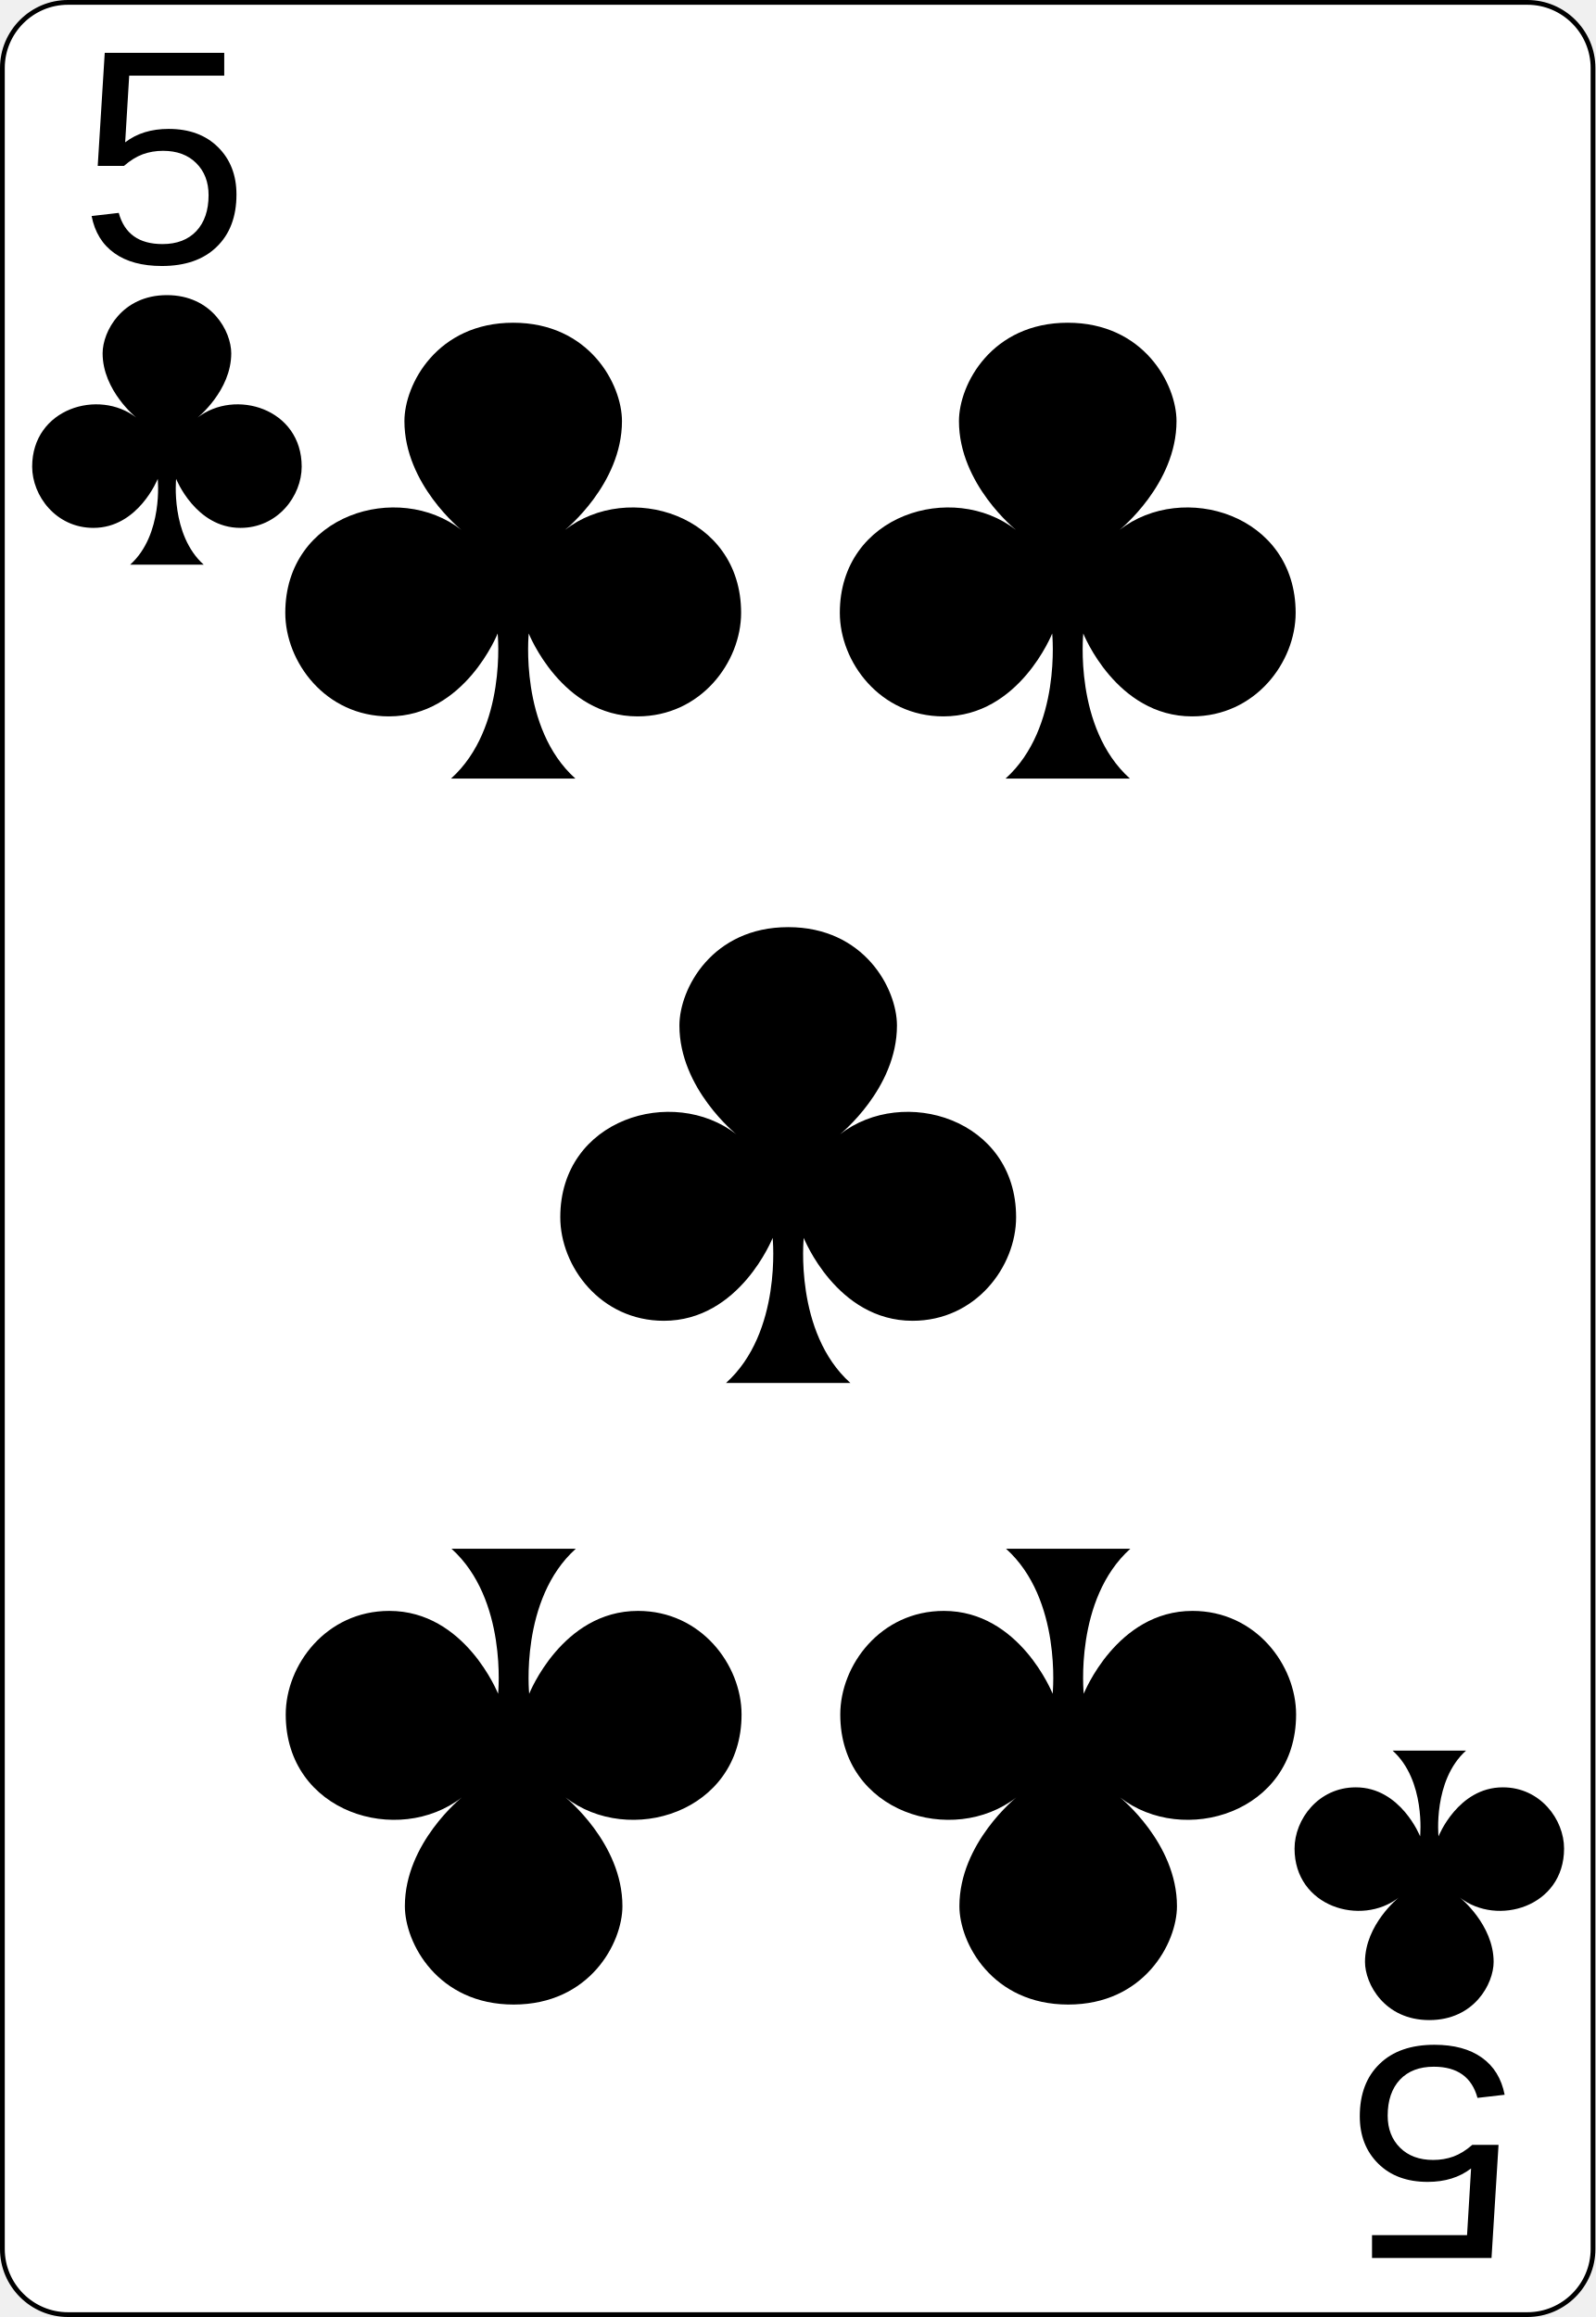
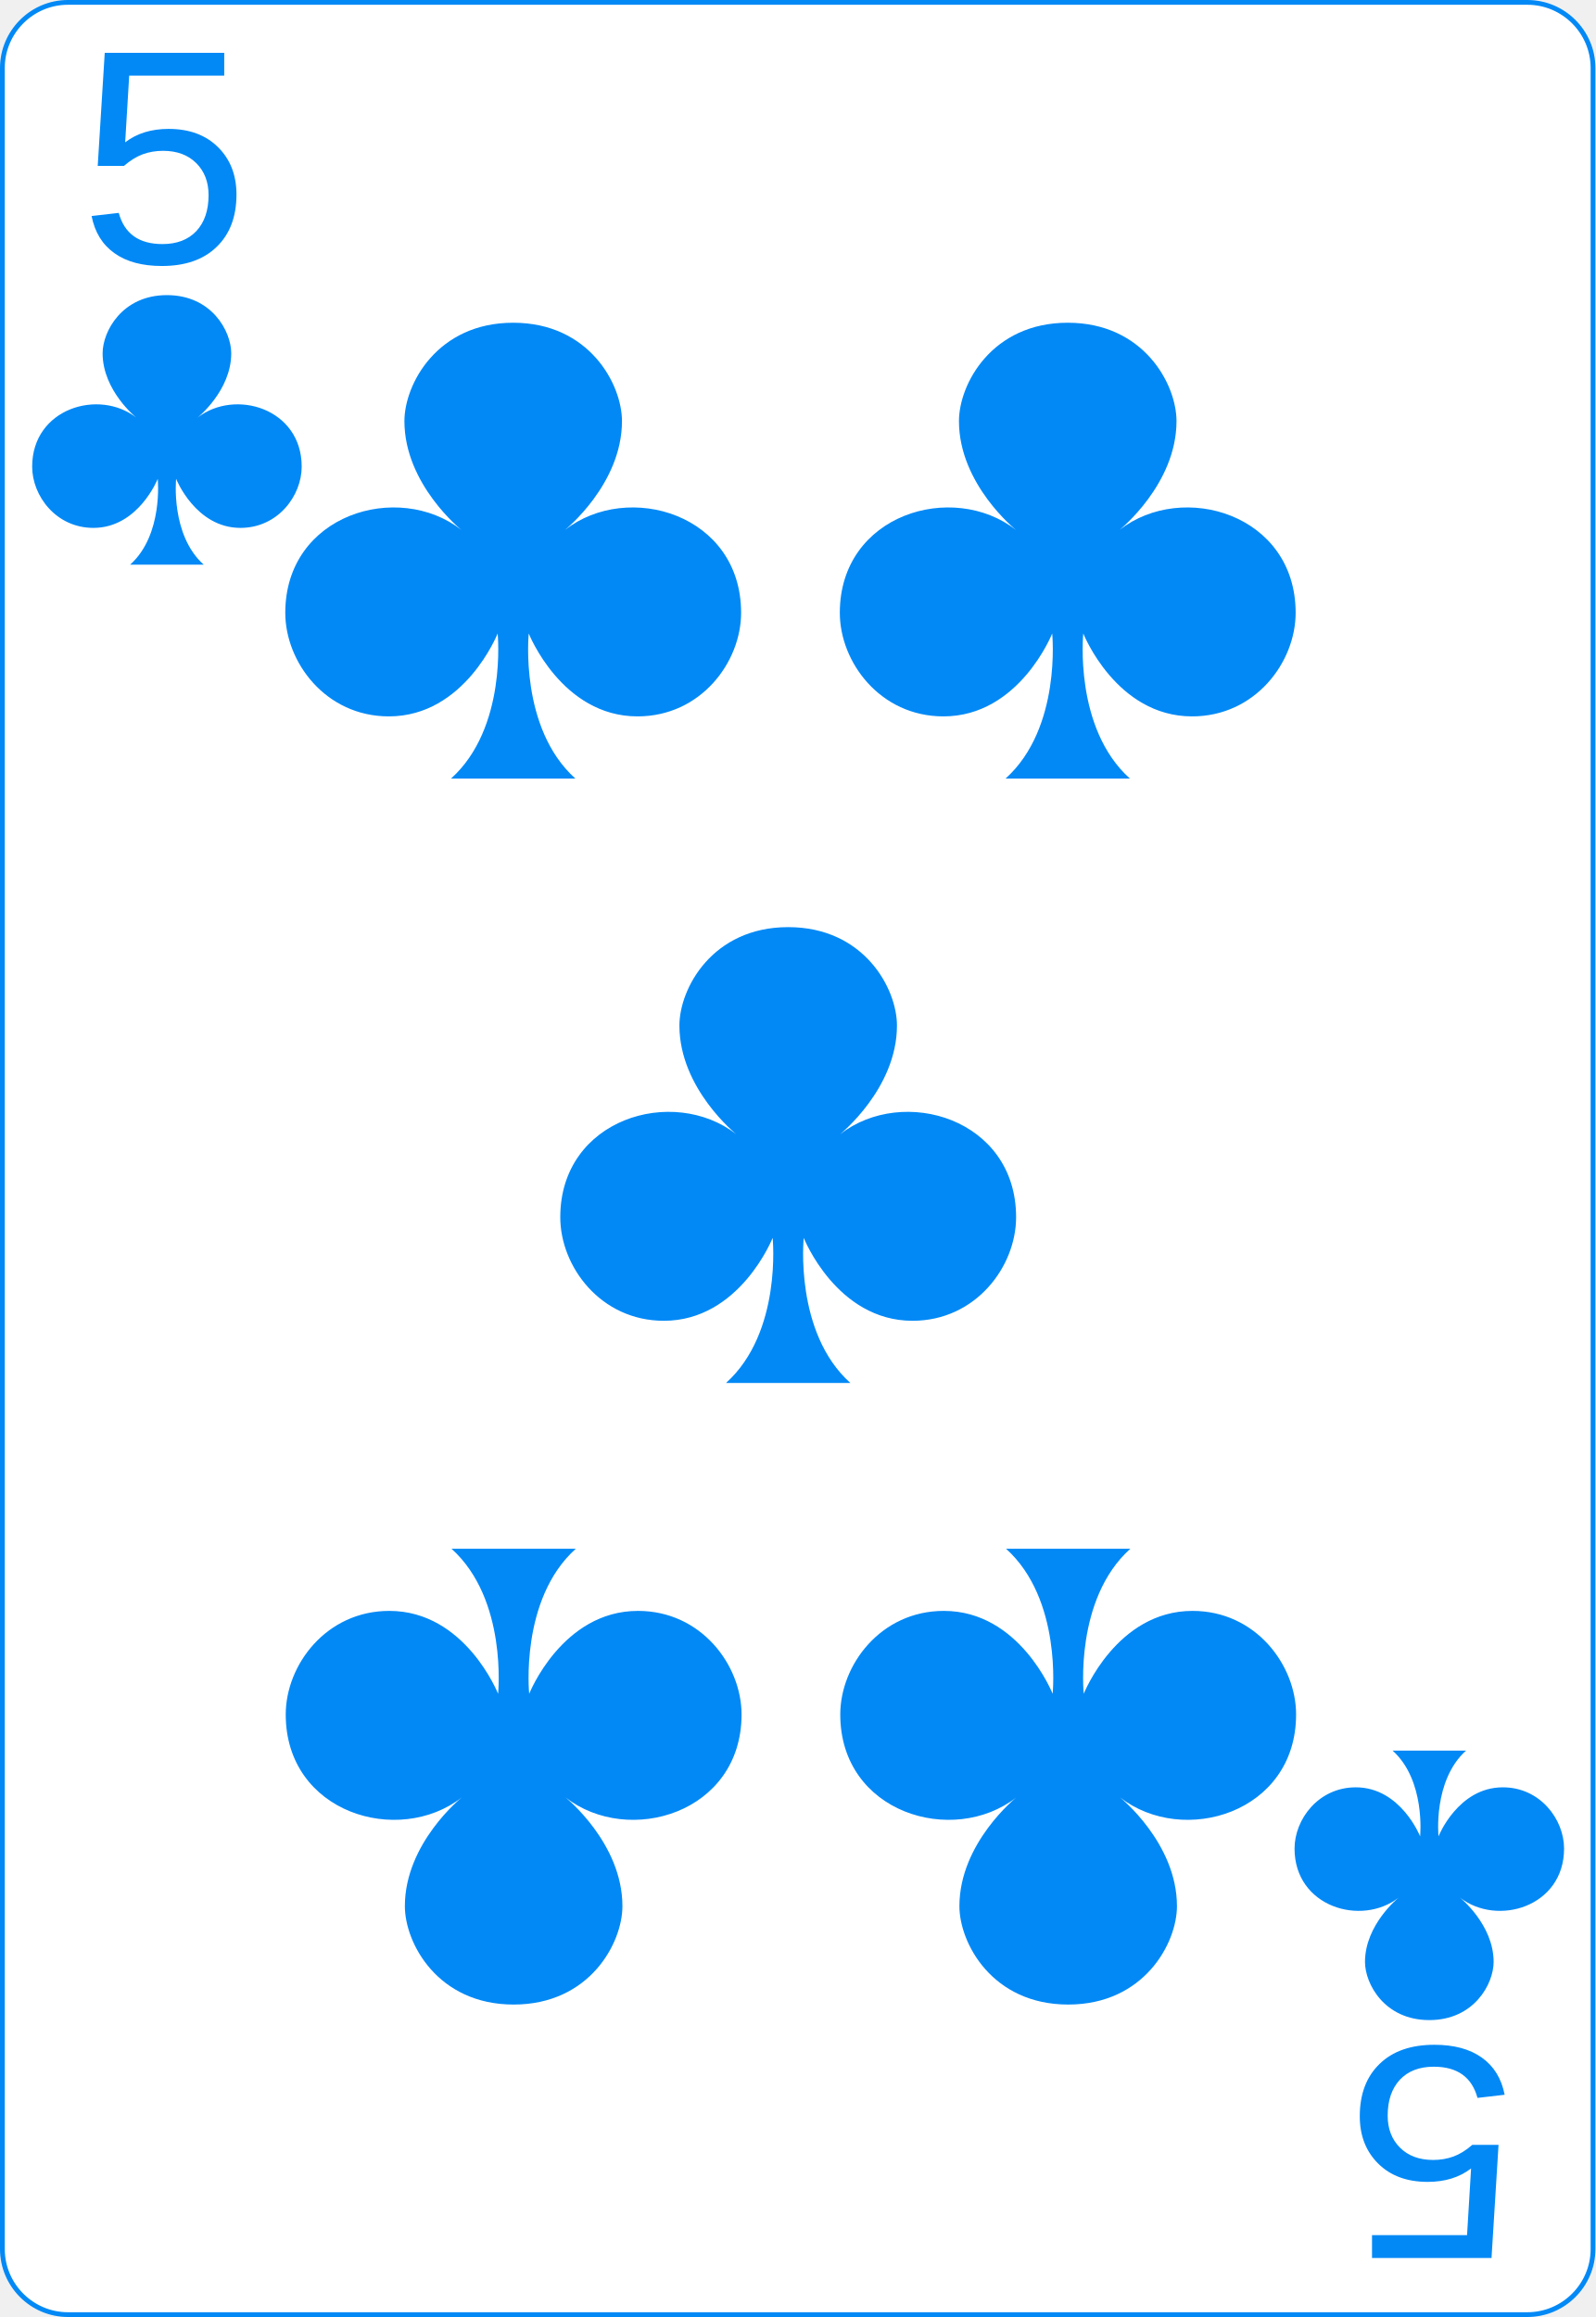
<svg xmlns="http://www.w3.org/2000/svg" xmlns:xlink="http://www.w3.org/1999/xlink" width="167.087pt" height="242.667pt" viewBox="0 0 167.087 242.667" xml:space="preserve" id="svg2" version="1.1">
  <defs id="defs41">
    <radialGradient xlink:href="#linearGradient2984" id="radialGradient3760" cx="48.231" cy="18.138" fx="48.231" fy="18.138" r="9.5" gradientUnits="userSpaceOnUse" gradientTransform="matrix(-1.560526,0.01828294,-0.02684055,-2.290953,123.9838,58.80911)" />
    <linearGradient id="linearGradient2984">
-       <stop style="stop-color:#000000;stop-opacity:1;" offset="0" id="stop2986" />
-       <stop style="stop-color:#000000;stop-opacity:0.656;" offset="1" id="stop2988" />
+       <stop style="stop-color:#0289F6;stop-opacity:1;" offset="0" id="stop2986" />
+       <stop style="stop-color:#0289F6;stop-opacity:0.656;" offset="1" id="stop2988" />
    </linearGradient>
    <radialGradient xlink:href="#linearGradient3784" id="radialGradient3792" cx="171.487" cy="511.223" fx="171.487" fy="511.223" r="81.903" gradientTransform="matrix(1.152989,-0.6739155,0.3948202,0.6754904,-233.6326,270.4008)" gradientUnits="userSpaceOnUse" />
    <linearGradient id="linearGradient3784">
      <stop style="stop-color:#ffffff;stop-opacity:0.534;" offset="0" id="stop3786" />
-       <stop style="stop-color:#000000;stop-opacity:0;" offset="1" id="stop3788" />
+       <stop style="stop-color:#0289F6;stop-opacity:0;" offset="1" id="stop3788" />
    </linearGradient>
    <radialGradient r="81.903" fy="511.223" fx="171.487" cy="511.223" cx="171.487" gradientTransform="matrix(1.152989,-0.6739155,0.3948202,0.6754904,-233.6326,270.4008)" gradientUnits="userSpaceOnUse" id="radialGradient3855" xlink:href="#linearGradient3784-4" />
    <linearGradient id="linearGradient3784-4">
      <stop style="stop-color:#ffffff;stop-opacity:0.519;" offset="0" id="stop3786-8" />
-       <stop style="stop-color:#000000;stop-opacity:0;" offset="1" id="stop3788-6" />
+       <stop style="stop-color:#0289F6;stop-opacity:0;" offset="1" id="stop3788-6" />
    </linearGradient>
    <radialGradient r="81.903" fy="461.841" fx="181.694" cy="461.841" cx="181.694" gradientTransform="matrix(1.152989,-0.6739155,0.3948202,0.6754904,-233.6326,270.4008)" gradientUnits="userSpaceOnUse" id="radialGradient3916" xlink:href="#linearGradient3784-3" />
    <linearGradient id="linearGradient3784-3">
      <stop style="stop-color:#ffffff;stop-opacity:0.702;" offset="0" id="stop3786-86" />
-       <stop style="stop-color:#000000;stop-opacity:0;" offset="1" id="stop3788-2" />
+       <stop style="stop-color:#0289F6;stop-opacity:0;" offset="1" id="stop3788-2" />
    </linearGradient>
  </defs>
-   <g id="Layer_x0020_1" style="fill-rule:nonzero;clip-rule:nonzero;stroke:#000000;stroke-miterlimit:4;">
+   <g id="Layer_x0020_1" style="fill-rule:nonzero;clip-rule:nonzero;stroke:#0289F6;stroke-miterlimit:4;">
    <path style="fill:#FFFFFF;stroke-width:0.5;" d="M166.837,235.548c0,3.777-3.087,6.869-6.871,6.869H7.111c-3.775,0-6.861-3.092-6.861-6.869V7.12C0.25,3.343,3.336,0.25,7.111,0.25h152.855    c3.784,0,6.871,3.093,6.871,6.87v228.428z" id="path5" />
    <g style="stroke:none;" id="g7">
      <g id="g9">
				
			</g>
    </g>
    <g id="g15">
			
		</g>
    <g id="g19">
			
		</g>
    <g style="stroke:none;" id="g23">
      <g id="g25">
				
			</g>
    </g>
    <g style="stroke:none;" id="g31">
      <g id="g33">
				
			</g>
    </g>
  </g>
-   <text xml:space="preserve" style="font-size:32px;font-style:normal;font-weight:normal;line-height:125%;letter-spacing:0px;word-spacing:0px;fill:#000000;fill-opacity:1;stroke:none;font-family:Bitstream Vera Sans" x="8.311" y="27.548" id="text3788">
+   <text xml:space="preserve" style="font-size:32px;font-style:normal;font-weight:normal;line-height:125%;letter-spacing:0px;word-spacing:0px;fill:#0289F6;fill-opacity:1;stroke:none;font-family:Bitstream Vera Sans" x="8.311" y="27.548" id="text3788">
    <tspan id="tspan3790" x="8.311" y="27.548" style="font-style:normal;font-variant:normal;font-weight:normal;font-stretch:normal;font-family:Arial;-inkscape-font-specification:Arial">5</tspan>
  </text>
  <g transform="matrix(1.485651,0,0,1.485651,-54.02466,10.01807)" id="layer1-1-4">
-     <path id="cl-9" d="m 50.291,22.698 c 0,0 2.375,-1.9 2.375,-4.534 0,-1.542 -1.369,-4.102 -4.534,-4.102 -3.165,0 -4.534,2.561 -4.534,4.102 0,2.634 2.375,4.534 2.375,4.534 -2.638,-2.055 -7.341,-0.652 -7.341,3.455 0,2.056 1.68,4.318 4.318,4.318 3.165,0 4.534,-3.455 4.534,-3.455 0,0 0.402,3.938 -1.943,6.046 h 5.182 c -2.345,-2.107 -1.943,-6.046 -1.943,-6.046 0,0 1.369,3.455 4.534,3.455 2.639,0 4.318,-2.263 4.318,-4.318 0,-4.107 -4.703,-5.51 -7.341,-3.455 z" style="fill:#000000" />
+     <path id="cl-9" d="m 50.291,22.698 c 0,0 2.375,-1.9 2.375,-4.534 0,-1.542 -1.369,-4.102 -4.534,-4.102 -3.165,0 -4.534,2.561 -4.534,4.102 0,2.634 2.375,4.534 2.375,4.534 -2.638,-2.055 -7.341,-0.652 -7.341,3.455 0,2.056 1.68,4.318 4.318,4.318 3.165,0 4.534,-3.455 4.534,-3.455 0,0 0.402,3.938 -1.943,6.046 h 5.182 c -2.345,-2.107 -1.943,-6.046 -1.943,-6.046 0,0 1.369,3.455 4.534,3.455 2.639,0 4.318,-2.263 4.318,-4.318 0,-4.107 -4.703,-5.51 -7.341,-3.455 z" style="fill:#0289F6" />
  </g>
-   <text xml:space="preserve" style="font-size:32px;font-style:normal;font-weight:normal;line-height:125%;letter-spacing:0px;word-spacing:0px;fill:#000000;fill-opacity:1;stroke:none;font-family:Bitstream Vera Sans" x="-158.864" y="-214.467" id="text3788-8" transform="scale(-1,-1)">
+   <text xml:space="preserve" style="font-size:32px;font-style:normal;font-weight:normal;line-height:125%;letter-spacing:0px;word-spacing:0px;fill:#0289F6;fill-opacity:1;stroke:none;font-family:Bitstream Vera Sans" x="-158.864" y="-214.467" id="text3788-8" transform="scale(-1,-1)">
    <tspan id="tspan3790-7" x="-158.864" y="-214.467" style="font-style:normal;font-variant:normal;font-weight:normal;font-stretch:normal;font-family:Arial;-inkscape-font-specification:Arial">5</tspan>
  </text>
  <g transform="matrix(-1.485651,0,0,-1.485651,221.1992,232.4618)" id="layer1-1-4-1">
-     <path id="cl-9-7" d="m 50.291,22.698 c 0,0 2.375,-1.9 2.375,-4.534 0,-1.542 -1.369,-4.102 -4.534,-4.102 -3.165,0 -4.534,2.561 -4.534,4.102 0,2.634 2.375,4.534 2.375,4.534 -2.638,-2.055 -7.341,-0.652 -7.341,3.455 0,2.056 1.68,4.318 4.318,4.318 3.165,0 4.534,-3.455 4.534,-3.455 0,0 0.402,3.938 -1.943,6.046 h 5.182 c -2.345,-2.107 -1.943,-6.046 -1.943,-6.046 0,0 1.369,3.455 4.534,3.455 2.639,0 4.318,-2.263 4.318,-4.318 0,-4.107 -4.703,-5.51 -7.341,-3.455 z" style="fill:#000000" />
+     <path id="cl-9-7" d="m 50.291,22.698 c 0,0 2.375,-1.9 2.375,-4.534 0,-1.542 -1.369,-4.102 -4.534,-4.102 -3.165,0 -4.534,2.561 -4.534,4.102 0,2.634 2.375,4.534 2.375,4.534 -2.638,-2.055 -7.341,-0.652 -7.341,3.455 0,2.056 1.68,4.318 4.318,4.318 3.165,0 4.534,-3.455 4.534,-3.455 0,0 0.402,3.938 -1.943,6.046 h 5.182 c -2.345,-2.107 -1.943,-6.046 -1.943,-6.046 0,0 1.369,3.455 4.534,3.455 2.639,0 4.318,-2.263 4.318,-4.318 0,-4.107 -4.703,-5.51 -7.341,-3.455 z" style="fill:#0289F6" />
  </g>
  <g transform="matrix(2.512578,0,0,2.512578,-67.18839,-1.531116)" id="layer1-1-4-8">
-     <path id="cl-9-8" d="m 50.291,22.698 c 0,0 2.375,-1.9 2.375,-4.534 0,-1.542 -1.369,-4.102 -4.534,-4.102 -3.165,0 -4.534,2.561 -4.534,4.102 0,2.634 2.375,4.534 2.375,4.534 -2.638,-2.055 -7.341,-0.652 -7.341,3.455 0,2.056 1.68,4.318 4.318,4.318 3.165,0 4.534,-3.455 4.534,-3.455 0,0 0.402,3.938 -1.943,6.046 h 5.182 c -2.345,-2.107 -1.943,-6.046 -1.943,-6.046 0,0 1.369,3.455 4.534,3.455 2.639,0 4.318,-2.263 4.318,-4.318 0,-4.107 -4.703,-5.51 -7.341,-3.455 z" style="fill:#000000" />
+     <path id="cl-9-8" d="m 50.291,22.698 c 0,0 2.375,-1.9 2.375,-4.534 0,-1.542 -1.369,-4.102 -4.534,-4.102 -3.165,0 -4.534,2.561 -4.534,4.102 0,2.634 2.375,4.534 2.375,4.534 -2.638,-2.055 -7.341,-0.652 -7.341,3.455 0,2.056 1.68,4.318 4.318,4.318 3.165,0 4.534,-3.455 4.534,-3.455 0,0 0.402,3.938 -1.943,6.046 h 5.182 c -2.345,-2.107 -1.943,-6.046 -1.943,-6.046 0,0 1.369,3.455 4.534,3.455 2.639,0 4.318,-2.263 4.318,-4.318 0,-4.107 -4.703,-5.51 -7.341,-3.455 z" style="fill:#0289F6" />
  </g>
  <g transform="matrix(-2.512578,0,0,-2.512578,174.7295,245.2751)" id="layer1-1-4-8-0">
-     <path id="cl-9-8-6" d="m 50.291,22.698 c 0,0 2.375,-1.9 2.375,-4.534 0,-1.542 -1.369,-4.102 -4.534,-4.102 -3.165,0 -4.534,2.561 -4.534,4.102 0,2.634 2.375,4.534 2.375,4.534 -2.638,-2.055 -7.341,-0.652 -7.341,3.455 0,2.056 1.68,4.318 4.318,4.318 3.165,0 4.534,-3.455 4.534,-3.455 0,0 0.402,3.938 -1.943,6.046 h 5.182 c -2.345,-2.107 -1.943,-6.046 -1.943,-6.046 0,0 1.369,3.455 4.534,3.455 2.639,0 4.318,-2.263 4.318,-4.318 0,-4.107 -4.703,-5.51 -7.341,-3.455 z" style="fill:#000000" />
+     <path id="cl-9-8-6" d="m 50.291,22.698 c 0,0 2.375,-1.9 2.375,-4.534 0,-1.542 -1.369,-4.102 -4.534,-4.102 -3.165,0 -4.534,2.561 -4.534,4.102 0,2.634 2.375,4.534 2.375,4.534 -2.638,-2.055 -7.341,-0.652 -7.341,3.455 0,2.056 1.68,4.318 4.318,4.318 3.165,0 4.534,-3.455 4.534,-3.455 0,0 0.402,3.938 -1.943,6.046 h 5.182 c -2.345,-2.107 -1.943,-6.046 -1.943,-6.046 0,0 1.369,3.455 4.534,3.455 2.639,0 4.318,-2.263 4.318,-4.318 0,-4.107 -4.703,-5.51 -7.341,-3.455 z" style="fill:#0289F6" />
  </g>
  <g transform="matrix(2.512578,0,0,2.512578,-9.111586,-1.531113)" id="layer1-1-4-8-2">
-     <path id="cl-9-8-66" d="m 50.291,22.698 c 0,0 2.375,-1.9 2.375,-4.534 0,-1.542 -1.369,-4.102 -4.534,-4.102 -3.165,0 -4.534,2.561 -4.534,4.102 0,2.634 2.375,4.534 2.375,4.534 -2.638,-2.055 -7.341,-0.652 -7.341,3.455 0,2.056 1.68,4.318 4.318,4.318 3.165,0 4.534,-3.455 4.534,-3.455 0,0 0.402,3.938 -1.943,6.046 h 5.182 c -2.345,-2.107 -1.943,-6.046 -1.943,-6.046 0,0 1.369,3.455 4.534,3.455 2.639,0 4.318,-2.263 4.318,-4.318 0,-4.107 -4.703,-5.51 -7.341,-3.455 z" style="fill:#000000" />
+     <path id="cl-9-8-66" d="m 50.291,22.698 c 0,0 2.375,-1.9 2.375,-4.534 0,-1.542 -1.369,-4.102 -4.534,-4.102 -3.165,0 -4.534,2.561 -4.534,4.102 0,2.634 2.375,4.534 2.375,4.534 -2.638,-2.055 -7.341,-0.652 -7.341,3.455 0,2.056 1.68,4.318 4.318,4.318 3.165,0 4.534,-3.455 4.534,-3.455 0,0 0.402,3.938 -1.943,6.046 h 5.182 c -2.345,-2.107 -1.943,-6.046 -1.943,-6.046 0,0 1.369,3.455 4.534,3.455 2.639,0 4.318,-2.263 4.318,-4.318 0,-4.107 -4.703,-5.51 -7.341,-3.455 z" style="fill:#0289F6" />
  </g>
  <g transform="matrix(-2.512578,0,0,-2.512578,232.8063,245.2751)" id="layer1-1-4-8-0-4">
-     <path id="cl-9-8-6-9" d="m 50.291,22.698 c 0,0 2.375,-1.9 2.375,-4.534 0,-1.542 -1.369,-4.102 -4.534,-4.102 -3.165,0 -4.534,2.561 -4.534,4.102 0,2.634 2.375,4.534 2.375,4.534 -2.638,-2.055 -7.341,-0.652 -7.341,3.455 0,2.056 1.68,4.318 4.318,4.318 3.165,0 4.534,-3.455 4.534,-3.455 0,0 0.402,3.938 -1.943,6.046 h 5.182 c -2.345,-2.107 -1.943,-6.046 -1.943,-6.046 0,0 1.369,3.455 4.534,3.455 2.639,0 4.318,-2.263 4.318,-4.318 0,-4.107 -4.703,-5.51 -7.341,-3.455 z" style="fill:#000000" />
+     <path id="cl-9-8-6-9" d="m 50.291,22.698 c 0,0 2.375,-1.9 2.375,-4.534 0,-1.542 -1.369,-4.102 -4.534,-4.102 -3.165,0 -4.534,2.561 -4.534,4.102 0,2.634 2.375,4.534 2.375,4.534 -2.638,-2.055 -7.341,-0.652 -7.341,3.455 0,2.056 1.68,4.318 4.318,4.318 3.165,0 4.534,-3.455 4.534,-3.455 0,0 0.402,3.938 -1.943,6.046 h 5.182 c -2.345,-2.107 -1.943,-6.046 -1.943,-6.046 0,0 1.369,3.455 4.534,3.455 2.639,0 4.318,-2.263 4.318,-4.318 0,-4.107 -4.703,-5.51 -7.341,-3.455 z" style="fill:#0289F6" />
  </g>
  <g transform="matrix(2.512578,0,0,2.512578,-38.38839,61.76968)" id="layer1-1-4-8-2-6">
-     <path id="cl-9-8-0" d="m 50.291,22.698 c 0,0 2.375,-1.9 2.375,-4.534 0,-1.542 -1.369,-4.102 -4.534,-4.102 -3.165,0 -4.534,2.561 -4.534,4.102 0,2.634 2.375,4.534 2.375,4.534 -2.638,-2.055 -7.341,-0.652 -7.341,3.455 0,2.056 1.68,4.318 4.318,4.318 3.165,0 4.534,-3.455 4.534,-3.455 0,0 0.402,3.938 -1.943,6.046 h 5.182 c -2.345,-2.107 -1.943,-6.046 -1.943,-6.046 0,0 1.369,3.455 4.534,3.455 2.639,0 4.318,-2.263 4.318,-4.318 0,-4.107 -4.703,-5.51 -7.341,-3.455 z" style="fill:#000000" />
+     <path id="cl-9-8-0" d="m 50.291,22.698 c 0,0 2.375,-1.9 2.375,-4.534 0,-1.542 -1.369,-4.102 -4.534,-4.102 -3.165,0 -4.534,2.561 -4.534,4.102 0,2.634 2.375,4.534 2.375,4.534 -2.638,-2.055 -7.341,-0.652 -7.341,3.455 0,2.056 1.68,4.318 4.318,4.318 3.165,0 4.534,-3.455 4.534,-3.455 0,0 0.402,3.938 -1.943,6.046 h 5.182 c -2.345,-2.107 -1.943,-6.046 -1.943,-6.046 0,0 1.369,3.455 4.534,3.455 2.639,0 4.318,-2.263 4.318,-4.318 0,-4.107 -4.703,-5.51 -7.341,-3.455 z" style="fill:#0289F6" />
  </g>
</svg>
